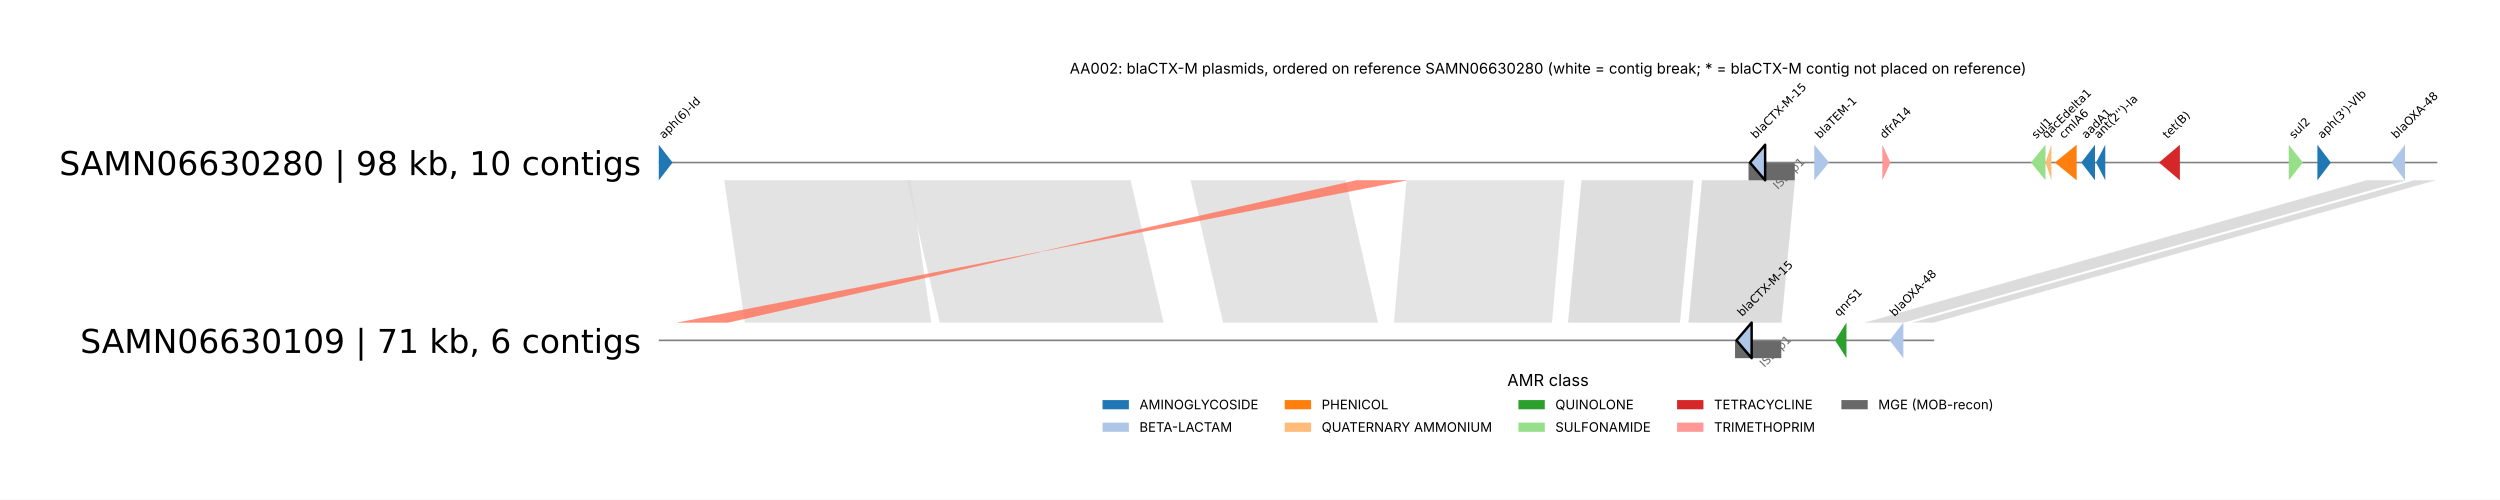
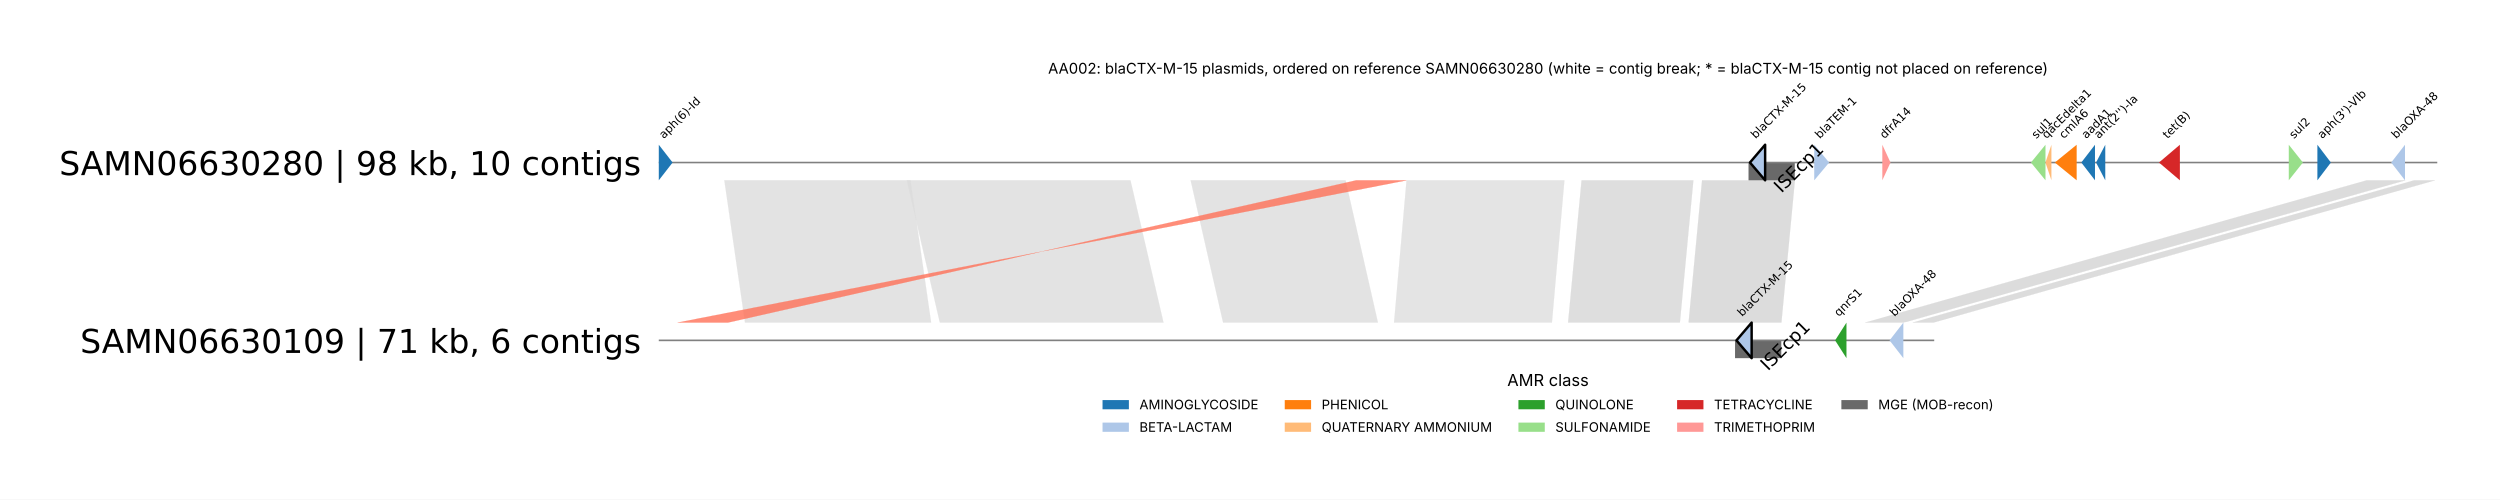
<svg xmlns="http://www.w3.org/2000/svg" width="1518.138pt" height="303.355pt" viewBox="0 0 1518.138 303.355" version="1.1">
  <defs>
    <style type="text/css">*{stroke-linejoin: round; stroke-linecap: butt}</style>
  </defs>
  <g id="figure_1">
    <g id="patch_1">
      <path d="M 0 303.355  L 1518.138 303.355  L 1518.138 0  L 0 0  z " style="fill: #ffffff" />
    </g>
    <g id="axes_1">
      <g id="patch_2">
        <path d="M 400.044 195.896  L 1480.044 195.896  L 1480.044 109.496  L 400.044 109.496  L 400.044 195.896  z " style="fill: none" />
      </g>
      <g id="PatchCollection_1">
        <path d="M 570.735 195.896  L 706.532 195.896  L 686.474 109.496  L 550.646 109.496  L 570.735 195.896  " style="fill: #dcdcdc; fill-opacity: 0.8; stroke: #dcdcdc; stroke-opacity: 0.8; stroke-width: 0.1" />
        <path d="M 452.407 195.896  L 565.441 195.896  L 552.897 109.496  L 439.863 109.496  L 452.407 195.896  " style="fill: #dcdcdc; fill-opacity: 0.8; stroke: #dcdcdc; stroke-opacity: 0.8; stroke-width: 0.1" />
        <path d="M 846.555 195.896  L 942.406 195.896  L 949.983 109.496  L 854.143 109.496  L 846.555 195.896  " style="fill: #dddddd; fill-opacity: 0.8; stroke: #dddddd; stroke-opacity: 0.8; stroke-width: 0.1" />
        <path d="M 742.737 195.896  L 836.749 195.896  L 817.092 109.496  L 723.028 109.496  L 742.737 195.896  " style="fill: #dcdcdc; fill-opacity: 0.8; stroke: #dcdcdc; stroke-opacity: 0.8; stroke-width: 0.1" />
        <path d="M 952.234 195.896  L 1020.111 195.896  L 1028.301 109.496  L 960.424 109.496  L 952.234 195.896  " style="fill: #d5d5d5; fill-opacity: 0.8; stroke: #d5d5d5; stroke-opacity: 0.8; stroke-width: 0.1" />
        <path d="M 1025.405 195.896  L 1081.764 195.896  L 1089.964 109.496  L 1033.595 109.496  L 1025.405 195.896  " style="fill: #d3d3d3; fill-opacity: 0.8; stroke: #d3d3d3; stroke-opacity: 0.8; stroke-width: 0.1" />
        <path d="M 442.019 195.896  L 411.404 195.896  L 854.164 109.496  L 823.56 109.496  L 442.019 195.896  " style="fill: #ff7158; fill-opacity: 0.8; stroke: #ff7158; stroke-opacity: 0.8; stroke-width: 0.1" />
        <path d="M 1132.521 195.896  L 1156.087 195.896  L 1460.715 109.496  L 1437.149 109.496  L 1132.521 195.896  " style="fill: #d3d3d3; fill-opacity: 0.8; stroke: #d3d3d3; stroke-opacity: 0.8; stroke-width: 0.1" />
        <path d="M 1161.382 195.896  L 1174.063 195.896  L 1478.691 109.496  L 1466.01 109.496  L 1161.382 195.896  " style="fill: #d3d3d3; fill-opacity: 0.8; stroke: #d3d3d3; stroke-opacity: 0.8; stroke-width: 0.1" />
      </g>
      <g id="matplotlib.axis_1" />
      <g id="matplotlib.axis_2" />
    </g>
    <g id="axes_2">
      <g id="patch_3">
        <path d="M 400.044 109.496  L 1480.044 109.496  L 1480.044 87.896  L 400.044 87.896  L 400.044 109.496  z " style="fill: none" />
      </g>
      <g id="PatchCollection_2">
        <path d="M 817.092 98.696  L 822.376 98.696  L 822.376 87.896  L 817.092 87.896  z " style="fill: #ffffff" />
        <path d="M 1028.301 98.696  L 1033.585 98.696  L 1033.585 87.896  L 1028.301 87.896  z " style="fill: #ffffff" />
        <path d="M 1119.131 98.696  L 1124.415 98.696  L 1124.415 87.896  L 1119.131 87.896  z " style="fill: #ffffff" />
        <path d="M 1209.909 98.696  L 1215.193 98.696  L 1215.193 87.896  L 1209.909 87.896  z " style="fill: #ffffff" />
        <path d="M 1279.382 98.696  L 1284.666 98.696  L 1284.666 87.896  L 1279.382 87.896  z " style="fill: #ffffff" />
        <path d="M 1346.044 98.696  L 1351.328 98.696  L 1351.328 87.896  L 1346.044 87.896  z " style="fill: #ffffff" />
        <path d="M 1399.95 98.696  L 1405.234 98.696  L 1405.234 87.896  L 1399.95 87.896  z " style="fill: #ffffff" />
        <path d="M 1431.854 98.696  L 1437.138 98.696  L 1437.138 87.896  L 1431.854 87.896  z " style="fill: #ffffff" />
        <path d="M 1460.715 98.696  L 1465.999 98.696  L 1465.999 87.896  L 1460.715 87.896  z " style="fill: #ffffff" />
        <path d="M 1061.801 109.496  L 1089.89 109.496  L 1089.89 98.696  L 1061.801 98.696  z " style="fill: #696969" />
      </g>
      <g id="matplotlib.axis_3" />
      <g id="matplotlib.axis_4" />
      <g id="line2d_1">
-         <path d="M 400.044 98.696  L 1480.044 98.696  " clip-path="url(#p81f2a3a1c3)" style="fill: none; stroke: #808080; stroke-linecap: square" />
+         <path d="M 400.044 98.696  L 1480.044 98.696  " clip-path="url(#pbce6e8c7c7)" style="fill: none; stroke: #808080; stroke-linecap: square" />
      </g>
      <g id="PatchCollection_3">
        <path d="M 408.445 98.696  L 400.054 109.496  L 400.054 104.096  L 400.054 104.096  L 400.054 93.296  L 400.054 93.296  L 400.054 87.896  z " style="fill: #1f77b4" />
        <path d="M 1062.668 98.696  L 1071.883 87.896  L 1071.883 93.296  L 1071.883 93.296  L 1071.883 104.096  L 1071.883 104.096  L 1071.883 109.496  z " style="fill: #aec7e8; stroke: #000000; stroke-width: 1.5" />
        <path d="M 1110.762 98.696  L 1101.705 109.496  L 1101.705 104.096  L 1101.705 104.096  L 1101.705 93.296  L 1101.705 93.296  L 1101.705 87.896  z " style="fill: #aec7e8" />
        <path d="M 1148.013 98.696  L 1143.046 109.496  L 1143.046 104.096  L 1143.046 104.096  L 1143.046 93.296  L 1143.046 93.296  L 1143.046 87.896  z " style="fill: #ff9896" />
        <path d="M 1233.296 98.696  L 1242.13 87.896  L 1242.13 93.296  L 1242.13 93.296  L 1242.13 104.096  L 1242.13 104.096  L 1242.13 109.496  z " style="fill: #98df8a" />
        <path d="M 1242.099 98.696  L 1245.734 87.896  L 1245.734 93.296  L 1245.734 93.296  L 1245.734 104.096  L 1245.734 104.096  L 1245.734 109.496  z " style="fill: #ffbb78" />
        <path d="M 1247.795 98.696  L 1261.068 87.896  L 1261.068 93.296  L 1261.068 93.296  L 1261.068 104.096  L 1261.068 104.096  L 1261.068 109.496  z " style="fill: #ff7f0e" />
        <path d="M 1263.868 98.696  L 1272.196 87.896  L 1272.196 93.296  L 1272.196 93.296  L 1272.196 104.096  L 1272.196 104.096  L 1272.196 109.496  z " style="fill: #1f77b4" />
        <path d="M 1272.84 98.696  L 1278.441 87.896  L 1278.441 93.296  L 1278.441 93.296  L 1278.441 104.096  L 1278.441 104.096  L 1278.441 109.496  z " style="fill: #1f77b4" />
        <path d="M 1311.043 98.696  L 1323.746 87.896  L 1323.746 93.296  L 1323.746 93.296  L 1323.746 104.096  L 1323.746 104.096  L 1323.746 109.496  z " style="fill: #d62728" />
        <path d="M 1398.45 98.696  L 1389.869 109.496  L 1389.869 104.096  L 1389.869 104.096  L 1389.869 93.296  L 1389.869 93.296  L 1389.869 87.896  z " style="fill: #98df8a" />
        <path d="M 1415.443 98.696  L 1407.242 109.496  L 1407.242 104.096  L 1407.242 104.096  L 1407.242 93.296  L 1407.242 93.296  L 1407.242 87.896  z " style="fill: #1f77b4" />
        <path d="M 1452.06 98.696  L 1460.451 87.896  L 1460.451 93.296  L 1460.451 93.296  L 1460.451 104.096  L 1460.451 104.096  L 1460.451 109.496  z " style="fill: #aec7e8" />
      </g>
      <g id="text_1">
        <text style="font-size: 20px; font-family: 'DejaVu Sans', 'Bitstream Vera Sans', 'Computer Modern Sans Serif', 'Lucida Grande', 'Verdana', 'Geneva', 'Lucid', 'Arial', 'Helvetica', 'Avant Garde', sans-serif; text-anchor: end" x="389.244" y="106.338" transform="rotate(-0 389.2437 106.3384)">SAMN06630280 | 98 kb, 10 contigs</text>
      </g>
      <g id="text_2">
-         <text style="font-size: 7px; font-family: 'DejaVu Sans', 'Bitstream Vera Sans', 'Computer Modern Sans Serif', 'Lucida Grande', 'Verdana', 'Geneva', 'Lucid', 'Arial', 'Helvetica', 'Avant Garde', sans-serif; text-anchor: start; fill: #696969" x="1079.606" y="115.417" transform="rotate(-45 1079.606 115.4168)">ISEcp1</text>
+         <text style="font-size: 11px; font-family: 'DejaVu Sans', 'Bitstream Vera Sans', 'Computer Modern Sans Serif', 'Lucida Grande', 'Verdana', 'Geneva', 'Lucid', 'Arial', 'Helvetica', 'Avant Garde', sans-serif; text-anchor: start" x="1081.755" y="117.566" transform="rotate(-45 1081.755 117.5658)">ISEcp1</text>
      </g>
      <g id="text_3">
        <text style="font-size: 7px; font-family: 'DejaVu Sans', 'Bitstream Vera Sans', 'Computer Modern Sans Serif', 'Lucida Grande', 'Verdana', 'Geneva', 'Lucid', 'Arial', 'Helvetica', 'Avant Garde', sans-serif; text-anchor: start" x="403.061" y="84.547" transform="rotate(-45 403.0606 84.54707)">aph(6)-Id</text>
      </g>
      <g id="text_4">
        <text style="font-size: 7px; font-family: 'DejaVu Sans', 'Bitstream Vera Sans', 'Computer Modern Sans Serif', 'Lucida Grande', 'Verdana', 'Geneva', 'Lucid', 'Arial', 'Helvetica', 'Avant Garde', sans-serif; text-anchor: start" x="1066.086" y="84.547" transform="rotate(-45 1066.086 84.54707)">blaCTX-M-15</text>
      </g>
      <g id="text_5">
        <text style="font-size: 7px; font-family: 'DejaVu Sans', 'Bitstream Vera Sans', 'Computer Modern Sans Serif', 'Lucida Grande', 'Verdana', 'Geneva', 'Lucid', 'Arial', 'Helvetica', 'Avant Garde', sans-serif; text-anchor: start" x="1105.044" y="84.547" transform="rotate(-45 1105.044 84.54707)">blaTEM-1</text>
      </g>
      <g id="text_6">
        <text style="font-size: 7px; font-family: 'DejaVu Sans', 'Bitstream Vera Sans', 'Computer Modern Sans Serif', 'Lucida Grande', 'Verdana', 'Geneva', 'Lucid', 'Arial', 'Helvetica', 'Avant Garde', sans-serif; text-anchor: start" x="1144.341" y="84.547" transform="rotate(-45 1144.341 84.54707)">dfrA14</text>
      </g>
      <g id="text_7">
        <text style="font-size: 7px; font-family: 'DejaVu Sans', 'Bitstream Vera Sans', 'Computer Modern Sans Serif', 'Lucida Grande', 'Verdana', 'Geneva', 'Lucid', 'Arial', 'Helvetica', 'Avant Garde', sans-serif; text-anchor: start" x="1236.524" y="84.547" transform="rotate(-45 1236.524 84.54707)">sul1</text>
      </g>
      <g id="text_8">
        <text style="font-size: 7px; font-family: 'DejaVu Sans', 'Bitstream Vera Sans', 'Computer Modern Sans Serif', 'Lucida Grande', 'Verdana', 'Geneva', 'Lucid', 'Arial', 'Helvetica', 'Avant Garde', sans-serif; text-anchor: start" x="1242.727" y="84.547" transform="rotate(-45 1242.727 84.54707)">qacEdelta1</text>
      </g>
      <g id="text_9">
        <text style="font-size: 7px; font-family: 'DejaVu Sans', 'Bitstream Vera Sans', 'Computer Modern Sans Serif', 'Lucida Grande', 'Verdana', 'Geneva', 'Lucid', 'Arial', 'Helvetica', 'Avant Garde', sans-serif; text-anchor: start" x="1253.242" y="84.547" transform="rotate(-45 1253.242 84.54707)">cmlA6</text>
      </g>
      <g id="text_10">
        <text style="font-size: 7px; font-family: 'DejaVu Sans', 'Bitstream Vera Sans', 'Computer Modern Sans Serif', 'Lucida Grande', 'Verdana', 'Geneva', 'Lucid', 'Arial', 'Helvetica', 'Avant Garde', sans-serif; text-anchor: start" x="1266.843" y="84.547" transform="rotate(-45 1266.843 84.54707)">aadA1</text>
      </g>
      <g id="text_11">
        <text style="font-size: 7px; font-family: 'DejaVu Sans', 'Bitstream Vera Sans', 'Computer Modern Sans Serif', 'Lucida Grande', 'Verdana', 'Geneva', 'Lucid', 'Arial', 'Helvetica', 'Avant Garde', sans-serif; text-anchor: start" x="1274.452" y="84.547" transform="rotate(-45 1274.452 84.54707)">ant(2'')-Ia</text>
      </g>
      <g id="text_12">
        <text style="font-size: 7px; font-family: 'DejaVu Sans', 'Bitstream Vera Sans', 'Computer Modern Sans Serif', 'Lucida Grande', 'Verdana', 'Geneva', 'Lucid', 'Arial', 'Helvetica', 'Avant Garde', sans-serif; text-anchor: start" x="1316.205" y="84.547" transform="rotate(-45 1316.205 84.54707)">tet(B)</text>
      </g>
      <g id="text_13">
        <text style="font-size: 7px; font-family: 'DejaVu Sans', 'Bitstream Vera Sans', 'Computer Modern Sans Serif', 'Lucida Grande', 'Verdana', 'Geneva', 'Lucid', 'Arial', 'Helvetica', 'Avant Garde', sans-serif; text-anchor: start" x="1392.97" y="84.547" transform="rotate(-45 1392.97 84.54707)">sul2</text>
      </g>
      <g id="text_14">
        <text style="font-size: 7px; font-family: 'DejaVu Sans', 'Bitstream Vera Sans', 'Computer Modern Sans Serif', 'Lucida Grande', 'Verdana', 'Geneva', 'Lucid', 'Arial', 'Helvetica', 'Avant Garde', sans-serif; text-anchor: start" x="1410.153" y="84.547" transform="rotate(-45 1410.153 84.54707)">aph(3')-VIb</text>
      </g>
      <g id="text_15">
        <text style="font-size: 7px; font-family: 'DejaVu Sans', 'Bitstream Vera Sans', 'Computer Modern Sans Serif', 'Lucida Grande', 'Verdana', 'Geneva', 'Lucid', 'Arial', 'Helvetica', 'Avant Garde', sans-serif; text-anchor: start" x="1455.066" y="84.547" transform="rotate(-45 1455.066 84.54707)">blaOXA-48</text>
      </g>
    </g>
    <g id="axes_3">
      <g id="patch_4">
        <path d="M 400.044 217.496  L 1480.044 217.496  L 1480.044 195.896  L 400.044 195.896  L 400.044 217.496  z " style="fill: none" />
      </g>
      <g id="PatchCollection_4">
        <path d="M 565.441 206.696  L 570.725 206.696  L 570.725 195.896  L 565.441 195.896  z " style="fill: #ffffff" />
        <path d="M 836.749 206.696  L 842.032 206.696  L 842.032 195.896  L 836.749 195.896  z " style="fill: #ffffff" />
        <path d="M 1020.111 206.696  L 1025.395 206.696  L 1025.395 195.896  L 1020.111 195.896  z " style="fill: #ffffff" />
        <path d="M 1127.226 206.696  L 1132.51 206.696  L 1132.51 195.896  L 1127.226 195.896  z " style="fill: #ffffff" />
        <path d="M 1156.087 206.696  L 1161.371 206.696  L 1161.371 195.896  L 1156.087 195.896  z " style="fill: #ffffff" />
        <path d="M 1053.611 217.496  L 1081.7 217.496  L 1081.7 206.696  L 1053.611 206.696  z " style="fill: #696969" />
      </g>
      <g id="matplotlib.axis_5" />
      <g id="matplotlib.axis_6" />
      <g id="line2d_2">
-         <path d="M 400.044 206.696  L 1174.063 206.696  " clip-path="url(#p75ef63de6b)" style="fill: none; stroke: #808080; stroke-linecap: square" />
+         <path d="M 400.044 206.696  L 1174.063 206.696  " clip-path="url(#pd9d7667b30)" style="fill: none; stroke: #808080; stroke-linecap: square" />
      </g>
      <g id="PatchCollection_5">
        <path d="M 1054.477 206.696  L 1063.693 195.896  L 1063.693 201.296  L 1063.693 201.296  L 1063.693 212.096  L 1063.693 212.096  L 1063.693 217.496  z " style="fill: #aec7e8; stroke: #000000; stroke-width: 1.5" />
        <path d="M 1114.376 206.696  L 1121.277 195.896  L 1121.277 201.296  L 1121.277 201.296  L 1121.277 212.096  L 1121.277 212.096  L 1121.277 217.496  z " style="fill: #2ca02c" />
        <path d="M 1147.432 206.696  L 1155.823 195.896  L 1155.823 201.296  L 1155.823 201.296  L 1155.823 212.096  L 1155.823 212.096  L 1155.823 217.496  z " style="fill: #aec7e8" />
      </g>
      <g id="text_16">
        <text style="font-size: 20px; font-family: 'DejaVu Sans', 'Bitstream Vera Sans', 'Computer Modern Sans Serif', 'Lucida Grande', 'Verdana', 'Geneva', 'Lucid', 'Arial', 'Helvetica', 'Avant Garde', sans-serif; text-anchor: end" x="389.244" y="214.338" transform="rotate(-0 389.2437 214.3384)">SAMN06630109 | 71 kb, 6 contigs</text>
      </g>
      <g id="text_17">
-         <text style="font-size: 7px; font-family: 'DejaVu Sans', 'Bitstream Vera Sans', 'Computer Modern Sans Serif', 'Lucida Grande', 'Verdana', 'Geneva', 'Lucid', 'Arial', 'Helvetica', 'Avant Garde', sans-serif; text-anchor: start; fill: #696969" x="1071.416" y="223.417" transform="rotate(-45 1071.416 223.4168)">ISEcp1</text>
+         <text style="font-size: 11px; font-family: 'DejaVu Sans', 'Bitstream Vera Sans', 'Computer Modern Sans Serif', 'Lucida Grande', 'Verdana', 'Geneva', 'Lucid', 'Arial', 'Helvetica', 'Avant Garde', sans-serif; text-anchor: start" x="1073.565" y="225.566" transform="rotate(-45 1073.565 225.5658)">ISEcp1</text>
      </g>
      <g id="text_18">
        <text style="font-size: 7px; font-family: 'DejaVu Sans', 'Bitstream Vera Sans', 'Computer Modern Sans Serif', 'Lucida Grande', 'Verdana', 'Geneva', 'Lucid', 'Arial', 'Helvetica', 'Avant Garde', sans-serif; text-anchor: start" x="1057.896" y="192.547" transform="rotate(-45 1057.896 192.5471)">blaCTX-M-15</text>
      </g>
      <g id="text_19">
        <text style="font-size: 7px; font-family: 'DejaVu Sans', 'Bitstream Vera Sans', 'Computer Modern Sans Serif', 'Lucida Grande', 'Verdana', 'Geneva', 'Lucid', 'Arial', 'Helvetica', 'Avant Garde', sans-serif; text-anchor: start" x="1116.637" y="192.547" transform="rotate(-45 1116.637 192.5471)">qnrS1</text>
      </g>
      <g id="text_20">
        <text style="font-size: 7px; font-family: 'DejaVu Sans', 'Bitstream Vera Sans', 'Computer Modern Sans Serif', 'Lucida Grande', 'Verdana', 'Geneva', 'Lucid', 'Arial', 'Helvetica', 'Avant Garde', sans-serif; text-anchor: start" x="1150.438" y="192.547" transform="rotate(-45 1150.438 192.5471)">blaOXA-48</text>
      </g>
    </g>
    <g id="text_21">
-       <text style="font-size: 9px; font-family: 'Inter', 'DejaVu Sans', 'Bitstream Vera Sans', 'Computer Modern Sans Serif', 'Lucida Grande', 'Verdana', 'Geneva', 'Lucid', 'Arial', 'Helvetica', 'Avant Garde', sans-serif; text-anchor: middle" x="940.044" y="44.719" transform="rotate(-0 940.0438 44.71875)">AA002: blaCTX-M plasmids, ordered on reference SAMN06630280 (white = contig break; * = blaCTX-M contig not placed on reference)</text>
+       <text style="font-size: 9px; font-family: 'Inter', 'DejaVu Sans', 'Bitstream Vera Sans', 'Computer Modern Sans Serif', 'Lucida Grande', 'Verdana', 'Geneva', 'Lucid', 'Arial', 'Helvetica', 'Avant Garde', sans-serif; text-anchor: middle" x="940.044" y="44.719" transform="rotate(-0 940.0438 44.71875)">AA002: blaCTX-M-15 plasmids, ordered on reference SAMN06630280 (white = contig break; * = blaCTX-M-15 contig not placed on reference)</text>
    </g>
    <g id="legend_1">
      <g id="text_22">
        <text style="font-size: 10px; font-family: 'Inter', 'DejaVu Sans', 'Bitstream Vera Sans', 'Computer Modern Sans Serif', 'Lucida Grande', 'Verdana', 'Geneva', 'Lucid', 'Arial', 'Helvetica', 'Avant Garde', sans-serif; text-anchor: start" x="915.3" y="234.384" transform="rotate(-0 915.3 234.3837)">AMR class</text>
      </g>
      <g id="patch_5">
        <path d="M 669.519 248.546  L 685.519 248.546  L 685.519 242.946  L 669.519 242.946  z " style="fill: #1f77b4" />
      </g>
      <g id="text_23">
        <text style="font-size: 8px; font-family: 'Inter', 'DejaVu Sans', 'Bitstream Vera Sans', 'Computer Modern Sans Serif', 'Lucida Grande', 'Verdana', 'Geneva', 'Lucid', 'Arial', 'Helvetica', 'Avant Garde', sans-serif; text-anchor: start" x="691.919" y="248.546" transform="rotate(-0 691.9188 248.5458)">AMINOGLYCOSIDE</text>
      </g>
      <g id="patch_6">
        <path d="M 669.519 262.225  L 685.519 262.225  L 685.519 256.625  L 669.519 256.625  z " style="fill: #aec7e8" />
      </g>
      <g id="text_24">
        <text style="font-size: 8px; font-family: 'Inter', 'DejaVu Sans', 'Bitstream Vera Sans', 'Computer Modern Sans Serif', 'Lucida Grande', 'Verdana', 'Geneva', 'Lucid', 'Arial', 'Helvetica', 'Avant Garde', sans-serif; text-anchor: start" x="691.919" y="262.225" transform="rotate(-0 691.9188 262.2255)">BETA-LACTAM</text>
      </g>
      <g id="patch_7">
        <path d="M 780.166 248.546  L 796.166 248.546  L 796.166 242.946  L 780.166 242.946  z " style="fill: #ff7f0e" />
      </g>
      <g id="text_25">
        <text style="font-size: 8px; font-family: 'Inter', 'DejaVu Sans', 'Bitstream Vera Sans', 'Computer Modern Sans Serif', 'Lucida Grande', 'Verdana', 'Geneva', 'Lucid', 'Arial', 'Helvetica', 'Avant Garde', sans-serif; text-anchor: start" x="802.566" y="248.546" transform="rotate(-0 802.5662 248.5458)">PHENICOL</text>
      </g>
      <g id="patch_8">
        <path d="M 780.166 262.225  L 796.166 262.225  L 796.166 256.625  L 780.166 256.625  z " style="fill: #ffbb78" />
      </g>
      <g id="text_26">
        <text style="font-size: 8px; font-family: 'Inter', 'DejaVu Sans', 'Bitstream Vera Sans', 'Computer Modern Sans Serif', 'Lucida Grande', 'Verdana', 'Geneva', 'Lucid', 'Arial', 'Helvetica', 'Avant Garde', sans-serif; text-anchor: start" x="802.566" y="262.225" transform="rotate(-0 802.5662 262.2255)">QUATERNARY AMMONIUM</text>
      </g>
      <g id="patch_9">
        <path d="M 922.074 248.546  L 938.074 248.546  L 938.074 242.946  L 922.074 242.946  z " style="fill: #2ca02c" />
      </g>
      <g id="text_27">
        <text style="font-size: 8px; font-family: 'Inter', 'DejaVu Sans', 'Bitstream Vera Sans', 'Computer Modern Sans Serif', 'Lucida Grande', 'Verdana', 'Geneva', 'Lucid', 'Arial', 'Helvetica', 'Avant Garde', sans-serif; text-anchor: start" x="944.474" y="248.546" transform="rotate(-0 944.4737 248.5458)">QUINOLONE</text>
      </g>
      <g id="patch_10">
        <path d="M 922.074 262.225  L 938.074 262.225  L 938.074 256.625  L 922.074 256.625  z " style="fill: #98df8a" />
      </g>
      <g id="text_28">
        <text style="font-size: 8px; font-family: 'Inter', 'DejaVu Sans', 'Bitstream Vera Sans', 'Computer Modern Sans Serif', 'Lucida Grande', 'Verdana', 'Geneva', 'Lucid', 'Arial', 'Helvetica', 'Avant Garde', sans-serif; text-anchor: start" x="944.474" y="262.225" transform="rotate(-0 944.4737 262.2255)">SULFONAMIDE</text>
      </g>
      <g id="patch_11">
        <path d="M 1018.429 248.546  L 1034.429 248.546  L 1034.429 242.946  L 1018.429 242.946  z " style="fill: #d62728" />
      </g>
      <g id="text_29">
        <text style="font-size: 8px; font-family: 'Inter', 'DejaVu Sans', 'Bitstream Vera Sans', 'Computer Modern Sans Serif', 'Lucida Grande', 'Verdana', 'Geneva', 'Lucid', 'Arial', 'Helvetica', 'Avant Garde', sans-serif; text-anchor: start" x="1040.829" y="248.546" transform="rotate(-0 1040.829 248.5458)">TETRACYCLINE</text>
      </g>
      <g id="patch_12">
        <path d="M 1018.429 262.225  L 1034.429 262.225  L 1034.429 256.625  L 1018.429 256.625  z " style="fill: #ff9896" />
      </g>
      <g id="text_30">
        <text style="font-size: 8px; font-family: 'Inter', 'DejaVu Sans', 'Bitstream Vera Sans', 'Computer Modern Sans Serif', 'Lucida Grande', 'Verdana', 'Geneva', 'Lucid', 'Arial', 'Helvetica', 'Avant Garde', sans-serif; text-anchor: start" x="1040.829" y="262.225" transform="rotate(-0 1040.829 262.2255)">TRIMETHOPRIM</text>
      </g>
      <g id="patch_13">
        <path d="M 1118.185 248.546  L 1134.185 248.546  L 1134.185 242.946  L 1118.185 242.946  z " style="fill: #696969" />
      </g>
      <g id="text_31">
        <text style="font-size: 8px; font-family: 'Inter', 'DejaVu Sans', 'Bitstream Vera Sans', 'Computer Modern Sans Serif', 'Lucida Grande', 'Verdana', 'Geneva', 'Lucid', 'Arial', 'Helvetica', 'Avant Garde', sans-serif; text-anchor: start" x="1140.585" y="248.546" transform="rotate(-0 1140.585 248.5458)">MGE (MOB-recon)</text>
      </g>
    </g>
  </g>
  <defs>
-     <clipPath id="p81f2a3a1c3">
+     <clipPath id="pbce6e8c7c7">
      <rect x="400.044" y="87.896" width="1080" height="21.6" />
    </clipPath>
-     <clipPath id="p75ef63de6b">
+     <clipPath id="pd9d7667b30">
      <rect x="400.044" y="195.896" width="1080" height="21.6" />
    </clipPath>
  </defs>
</svg>
